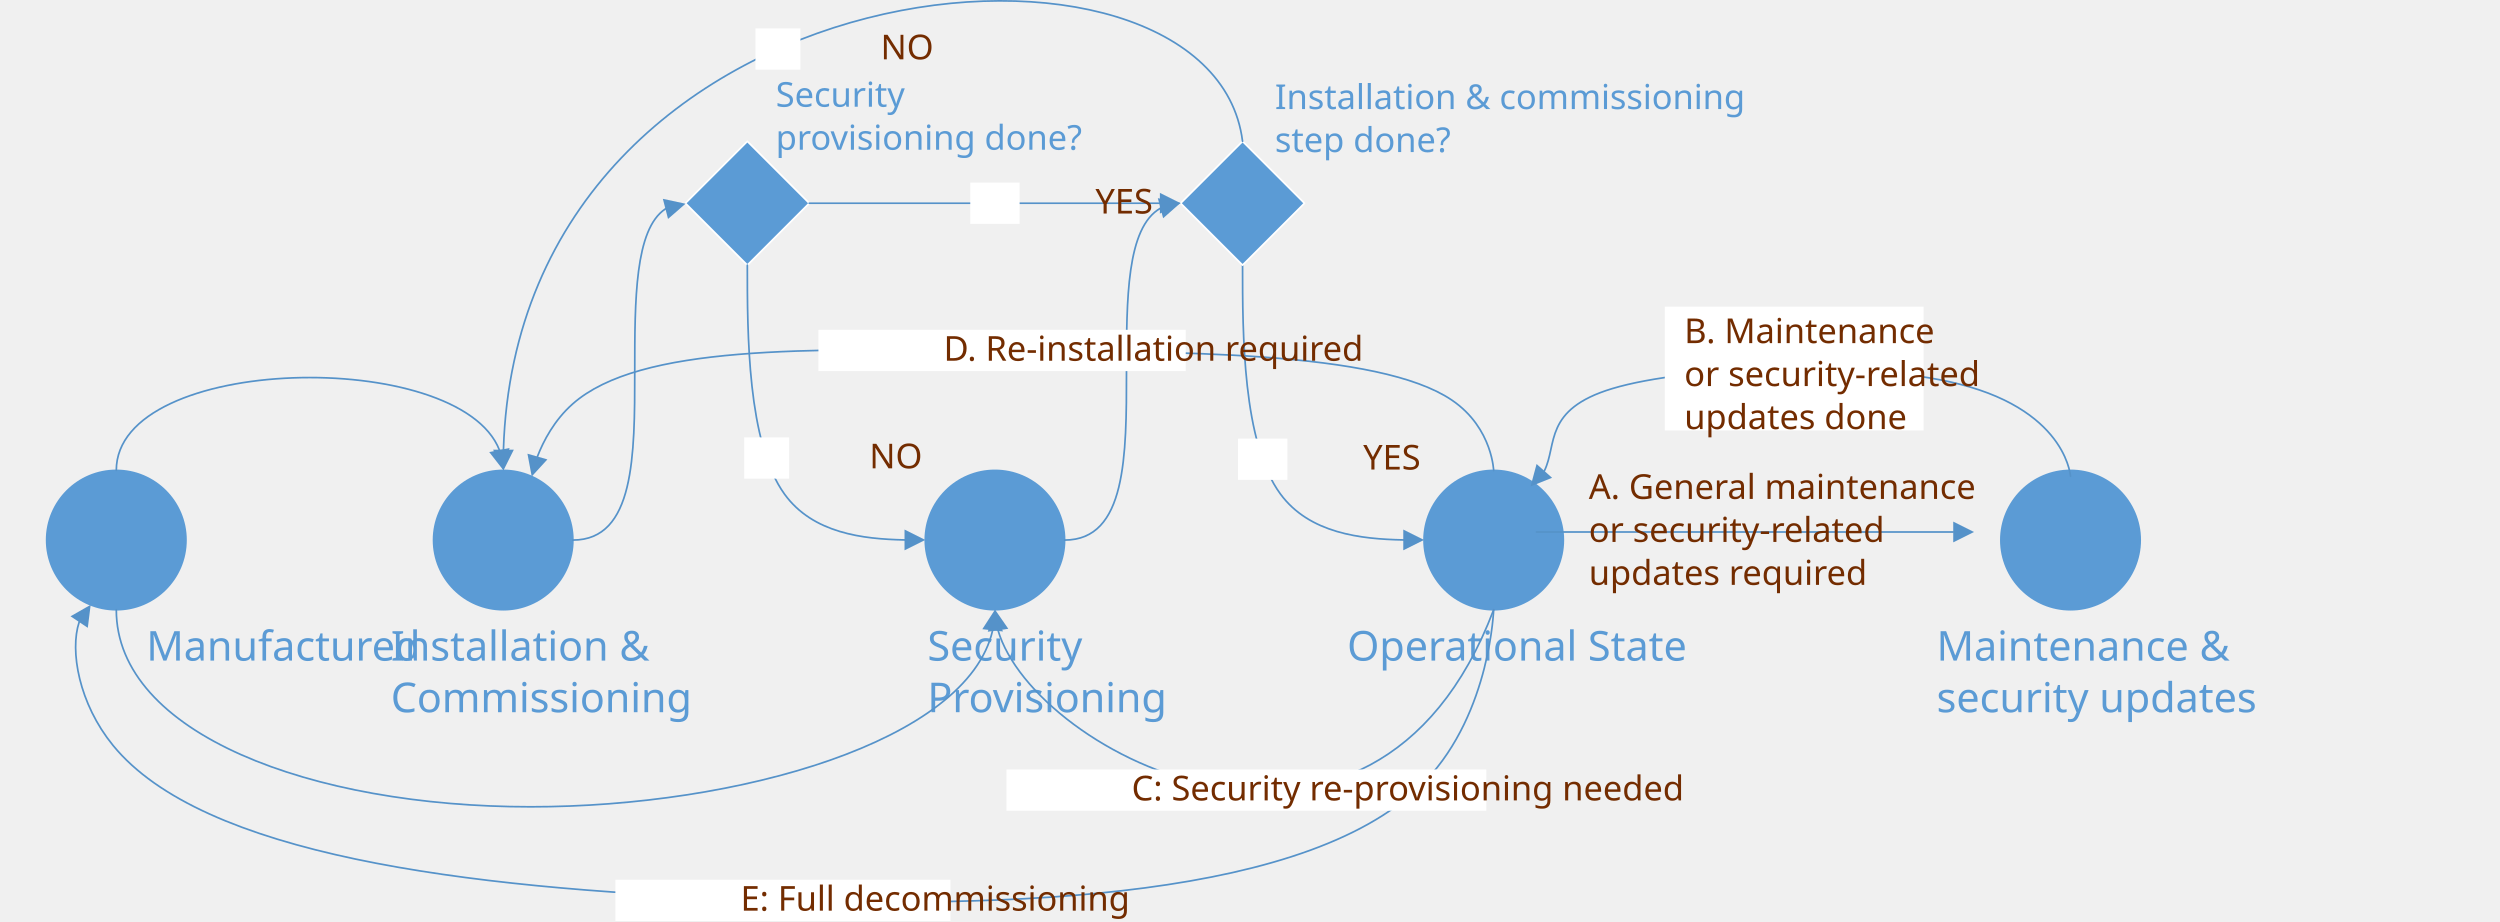
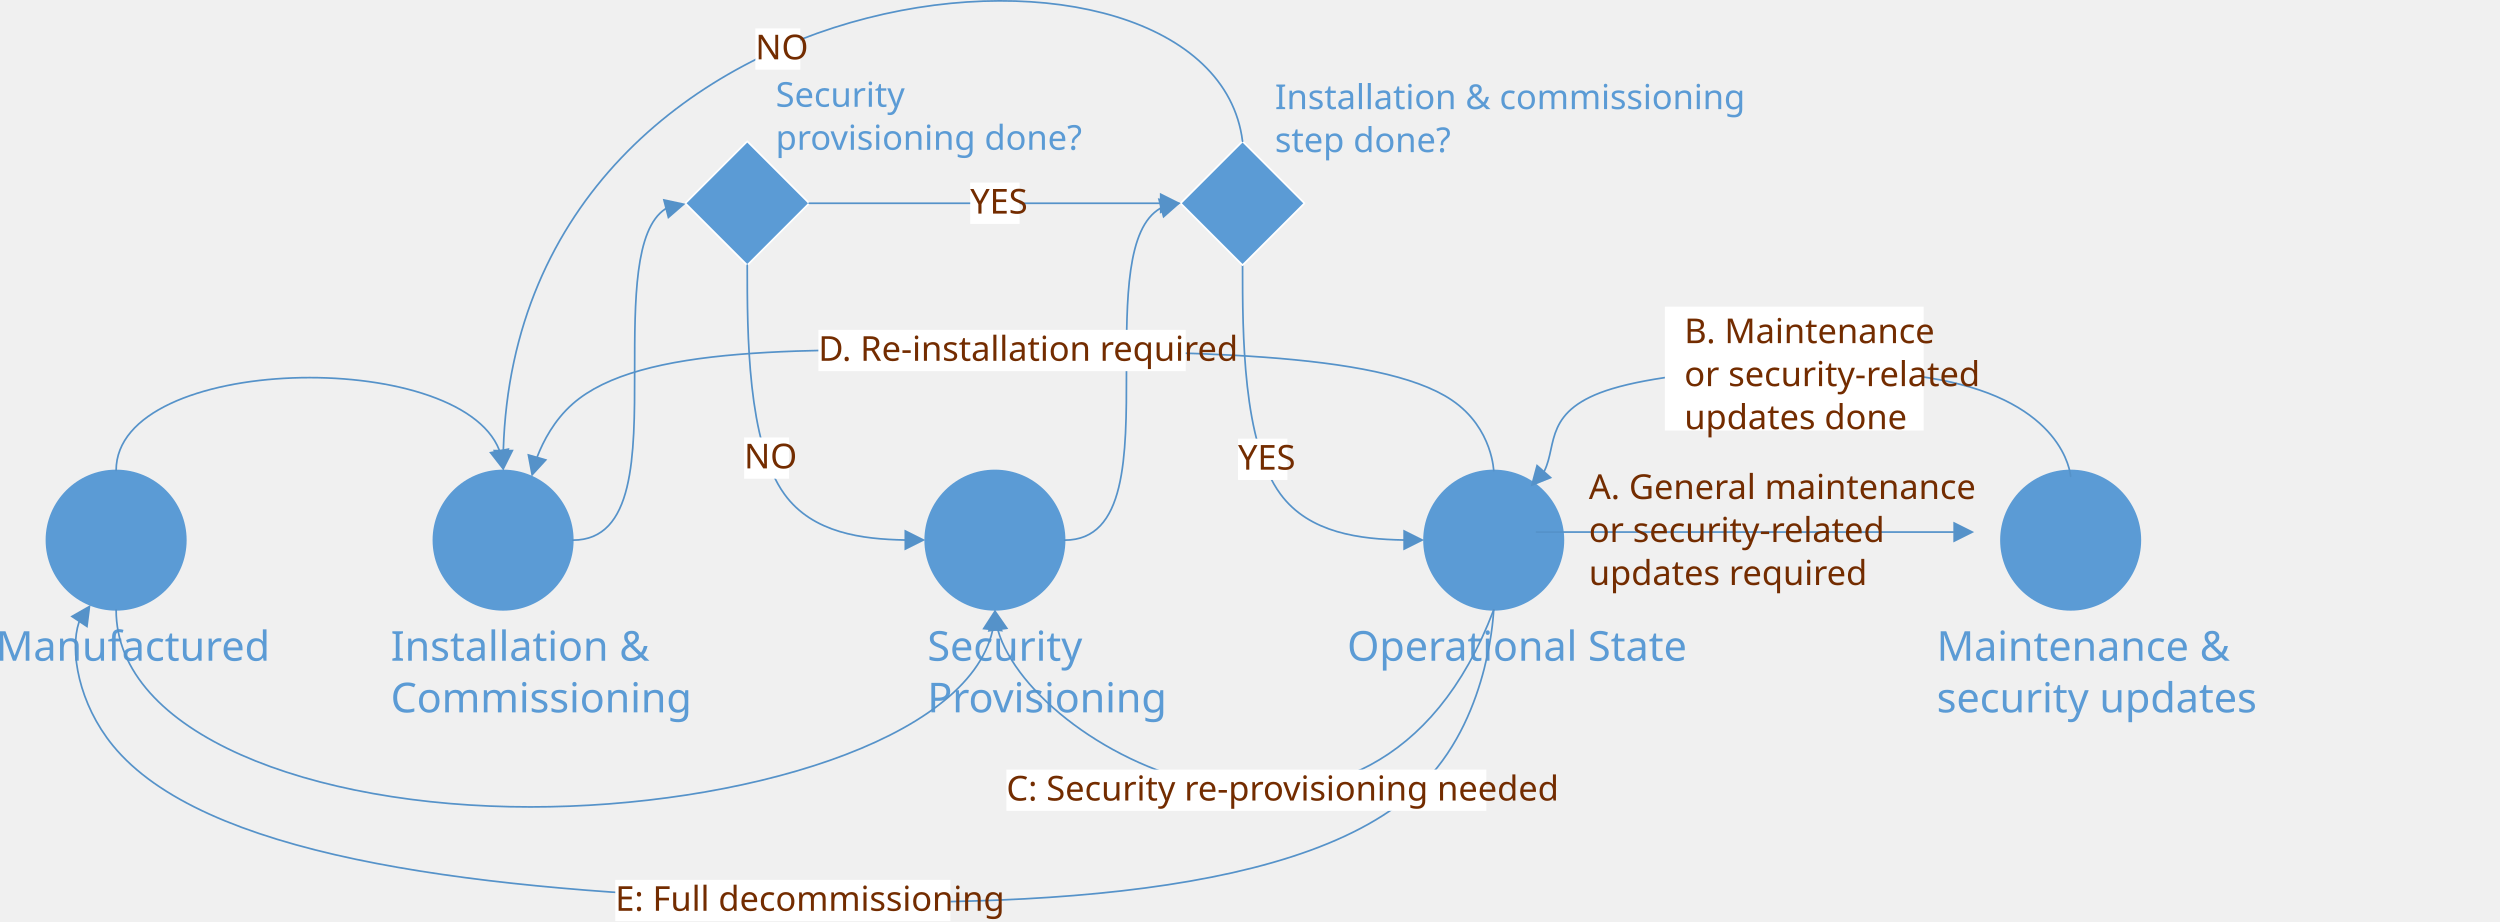
- <svg xmlns="http://www.w3.org/2000/svg" xmlns:ns1="http://schemas.microsoft.com/visio/2003/SVGExtensions/" xmlns:xlink="http://www.w3.org/1999/xlink" width="10.095in" height="3.719in" viewBox="0 0 726.819 267.801" xml:space="preserve" class="st12" id="svg2" version="1.1" style="font-size:12px;overflow:visible;color-interpolation-filters:sRGB;fill:none;fill-rule:evenodd;stroke-linecap:square;stroke-miterlimit:3">
-   <ns1:documentProperties ns1:langID="1033" ns1:viewMarkup="false">
-     <ns1:userDefs>
-       <ns1:ud ns1:nameU="msvNoAutoConnect" ns1:prompt="" ns1:val="VT0(0):26" />
-     </ns1:userDefs>
-   </ns1:documentProperties>
-   <style type="text/css" id="style4">
- 		.st1 {fill:#5b9bd5;stroke:#5b9bd5;stroke-linecap:round;stroke-linejoin:round;stroke-width:0.5}
- 		.st2 {fill:#5b9bd5;font-family:Calibri;font-size:1em}
- 		.st3 {font-size:1em}
- 		.st4 {marker-end:url(#mrkr4-24);stroke:#5592c9;stroke-linecap:round;stroke-linejoin:round;stroke-width:0.5}
- 		.st5 {fill:#5592c9;fill-opacity:1;stroke:#5592c9;stroke-opacity:1;stroke-width:0.166}
- 		.st6 {fill:#ffffff;stroke:none;stroke-linecap:butt;stroke-width:7.2}
- 		.st7 {fill:#732c00;font-family:Calibri;font-size:0.833em}
- 		.st8 {marker-end:url(#mrkr4-37);stroke:#5592c9;stroke-linecap:round;stroke-linejoin:round;stroke-width:0.5}
- 		.st9 {fill:#5b9bd5;stroke:#ffffff;stroke-linecap:round;stroke-linejoin:round;stroke-width:0.5}
- 		.st10 {fill:none;stroke:none;stroke-linecap:round;stroke-linejoin:round;stroke-width:0.5}
- 		.st11 {fill:#5b9bd5;font-family:Calibri;font-size:0.833em}
- 		.st12 {fill:none;fill-rule:evenodd;font-size:12px;overflow:visible;stroke-linecap:square;stroke-miterlimit:3}
- 	</style>
+ <svg xmlns="http://www.w3.org/2000/svg" xmlns:xlink="http://www.w3.org/1999/xlink" id="svg2" width="969.092" height="357.068" class="st12" version="1.1" viewBox="0 0 726.819 267.801" xml:space="preserve" style="font-size:12px;overflow:visible;color-interpolation-filters:sRGB;fill:none;fill-rule:evenodd;stroke-linecap:square;stroke-miterlimit:3">
+   <style id="style4" type="text/css">.st1,.st2{fill:#5b9bd5}.st1{stroke:#5b9bd5;stroke-linecap:round;stroke-linejoin:round;stroke-width:.5}.st2{font-family:Calibri;font-size:1em}.st4,.st5{stroke:#5592c9}.st4{marker-end:url(#mrkr4-24);stroke-linecap:round;stroke-linejoin:round;stroke-width:.5}.st5{fill:#5592c9;fill-opacity:1;stroke-opacity:1;stroke-width:.166}.st6{fill:#fff;stroke:none;stroke-linecap:butt;stroke-width:7.2}.st7{fill:#732c00;font-family:Calibri;font-size:.833em}.st10,.st8,.st9{stroke-linecap:round;stroke-linejoin:round;stroke-width:.5}.st8{marker-end:url(#mrkr4-37);stroke:#5592c9}.st9{fill:#5b9bd5;stroke:#fff}.st10{fill:none;stroke:none}.st11{fill:#5b9bd5;font-family:Calibri;font-size:.833em}.st12{fill:none;fill-rule:evenodd;font-size:12px;overflow:visible;stroke-linecap:square;stroke-miterlimit:3}</style>
  <defs id="Markers">
    <g id="lend4">
-       <path d="M 2,1 0,0 2,-1 v 2" style="stroke:none" id="path8" />
+       <path id="path8" d="M 2,1 0,0 2,-1 v 2" style="stroke:none" />
    </g>
-     <marker id="mrkr4-24" class="st5" ns1:arrowType="4" ns1:arrowSize="2" ns1:setback="11.36" refX="-11.36" orient="auto" markerUnits="strokeWidth" overflow="visible" style="overflow:visible;fill:#5592c9;fill-opacity:1;stroke:#5592c9;stroke-width:0.166;stroke-opacity:1">
-       <use xlink:href="#lend4" transform="scale(-6.04)" id="use11" x="0" y="0" width="100%" height="100%" />
+     <marker style="overflow:visible;fill:#5592c9;fill-opacity:1;stroke:#5592c9;stroke-width:.166;stroke-opacity:1" id="mrkr4-24" class="st5" markerUnits="strokeWidth" orient="auto" overflow="visible" refX="-11.36">
+       <use id="use11" width="100%" height="100%" x="0" y="0" transform="scale(-6.04)" xlink:href="#lend4" />
    </marker>
-     <marker id="mrkr4-37" class="st5" ns1:arrowType="4" ns1:arrowSize="2" ns1:setback="12.08" refX="-12.08" orient="auto" markerUnits="strokeWidth" overflow="visible" style="overflow:visible;fill:#5592c9;fill-opacity:1;stroke:#5592c9;stroke-width:0.166;stroke-opacity:1">
-       <use xlink:href="#lend4" transform="scale(-6.04)" id="use14" x="0" y="0" width="100%" height="100%" />
+     <marker style="overflow:visible;fill:#5592c9;fill-opacity:1;stroke:#5592c9;stroke-width:.166;stroke-opacity:1" id="mrkr4-37" class="st5" markerUnits="strokeWidth" orient="auto" overflow="visible" refX="-12.08">
+       <use id="use14" width="100%" height="100%" x="0" y="0" transform="scale(-6.04)" xlink:href="#lend4" />
    </marker>
  </defs>
-   <g transform="translate(13.51225,-205.6619)" ns1:groupContext="shape" ns1:mID="1" id="shape1-1">
-     <ns1:userDefs>
-       <ns1:ud ns1:val="VT0(15):26" ns1:prompt="" ns1:nameU="visVersion" />
-     </ns1:userDefs>
-     <ns1:textBlock ns1:margins="rect(4,4,4,4)" />
-     <ns1:textRect height="22.404" width="80.61" cy="394.151" cx="20.25" />
-     <circle style="fill:#5b9bd5;stroke:#5b9bd5;stroke-width:0.5;stroke-linecap:round;stroke-linejoin:round" r="20.25" id="ellipse25" class="st1" cy="362.699" cx="20.25" />
-     <text style="font-size:12px;line-height:0%;font-family:Calibri;fill:#5b9bd5" id="text27" ns1:langID="2057" class="st2" y="397.75" x="-14.69">
-       <ns1:paragraph ns1:horizAlign="1" />
-       <ns1:tabList />Manufactured</text>
+   <g id="shape1-1" transform="translate(13.51225,-205.6619)">
+     <circle id="ellipse25" cx="20.25" cy="362.699" r="20.25" class="st1" style="fill:#5b9bd5;stroke:#5b9bd5;stroke-width:.5;stroke-linecap:round;stroke-linejoin:round" />
+     <text id="text27" x="-14.69" y="397.75" class="st2" style="font-size:12px;line-height:0%;font-family:Calibri;fill:#5b9bd5">Manufactured</text>
  </g>
-   <g transform="translate(126.0126,-205.6619)" ns1:groupContext="shape" ns1:mID="2" id="shape2-4">
-     <ns1:userDefs>
-       <ns1:ud ns1:val="VT0(15):26" ns1:prompt="" ns1:nameU="visVersion" />
-     </ns1:userDefs>
-     <ns1:textBlock ns1:margins="rect(4,4,4,4)" />
-     <ns1:textRect height="36.804" width="84.85" cy="401.351" cx="20.25" />
-     <circle style="fill:#5b9bd5;stroke:#5b9bd5;stroke-width:0.5;stroke-linecap:round;stroke-linejoin:round" r="20.25" id="ellipse34" class="st1" cy="362.699" cx="20.25" />
-     <text style="font-style:normal;font-variant:normal;font-weight:normal;font-stretch:normal;font-size:12px;line-height:0%;font-family:Calibri;-inkscape-font-specification:'Calibri, Normal';text-align:start;writing-mode:lr-tb;text-anchor:start;fill:#5b9bd5" id="text36" ns1:langID="2057" class="st2" y="397.75" x="-12.43">
-       <ns1:paragraph ns1:horizAlign="1" />
-       <ns1:tabList />
-       <ns1:newlineChar />
-       <tspan id="tspan4548" x="-12.43" y="397.75" style="font-size:12px;line-height:1.25">Installation &amp;</tspan>
-       <tspan id="tspan4550" x="-12.43" y="412.75" style="font-size:12px;line-height:1.25">Commissioning</tspan>
+   <g id="shape2-4" transform="translate(126.0126,-205.6619)">
+     <circle id="ellipse34" cx="20.25" cy="362.699" r="20.25" class="st1" style="fill:#5b9bd5;stroke:#5b9bd5;stroke-width:.5;stroke-linecap:round;stroke-linejoin:round" />
+     <text id="text36" x="-12.43" y="397.75" class="st2" style="font-style:normal;font-variant:normal;font-weight:400;font-stretch:normal;font-size:12px;line-height:0%;font-family:Calibri;-inkscape-font-specification:'Calibri, Normal';text-align:start;writing-mode:lr-tb;text-anchor:start;fill:#5b9bd5">
+       <tspan style="font-size:12px;line-height:1.25" id="tspan4548" x="-12.43" y="397.75">Installation &amp;</tspan>
+       <tspan style="font-size:12px;line-height:1.25" id="tspan4550" x="-12.43" y="412.75">Commissioning</tspan>
    </text>
  </g>
-   <g transform="translate(268.9955,-205.6619)" ns1:groupContext="shape" ns1:mID="3" id="shape3-8">
-     <ns1:userDefs>
-       <ns1:ud ns1:val="VT0(15):26" ns1:prompt="" ns1:nameU="visVersion" />
-     </ns1:userDefs>
-     <ns1:textBlock ns1:margins="rect(4,4,4,4)" />
-     <ns1:textRect height="36.804" width="70.39" cy="401.351" cx="20.25" />
-     <circle style="fill:#5b9bd5;stroke:#5b9bd5;stroke-width:0.5;stroke-linecap:round;stroke-linejoin:round" r="20.25" id="ellipse45" class="st1" cy="362.699" cx="20.25" />
-     <text style="font-style:normal;font-variant:normal;font-weight:normal;font-stretch:normal;font-size:12px;line-height:0%;font-family:Calibri;-inkscape-font-specification:'Calibri, Normal';text-align:start;writing-mode:lr-tb;text-anchor:start;fill:#5b9bd5" id="text47" ns1:langID="2057" class="st2" y="397.75" x="0.62">
-       <ns1:paragraph ns1:horizAlign="1" />
-       <ns1:tabList />
-       <ns1:newlineChar />
-       <tspan id="tspan4544" x="0.62" y="397.75" style="font-size:12px;line-height:1.25">Security</tspan>
-       <tspan id="tspan4546" x="0.62" y="412.75" style="font-size:12px;line-height:1.25">Provisioning</tspan>
+   <g id="shape3-8" transform="translate(268.9955,-205.6619)">
+     <circle id="ellipse45" cx="20.25" cy="362.699" r="20.25" class="st1" style="fill:#5b9bd5;stroke:#5b9bd5;stroke-width:.5;stroke-linecap:round;stroke-linejoin:round" />
+     <text id="text47" x=".62" y="397.75" class="st2" style="font-style:normal;font-variant:normal;font-weight:400;font-stretch:normal;font-size:12px;line-height:0%;font-family:Calibri;-inkscape-font-specification:'Calibri, Normal';text-align:start;writing-mode:lr-tb;text-anchor:start;fill:#5b9bd5">
+       <tspan style="font-size:12px;line-height:1.25" id="tspan4544" x=".62" y="397.75">Security</tspan>
+       <tspan style="font-size:12px;line-height:1.25" id="tspan4546" x=".62" y="412.75">Provisioning</tspan>
    </text>
  </g>
-   <g transform="translate(581.7455,-205.6619)" ns1:groupContext="shape" ns1:mID="6" id="shape6-12">
-     <ns1:userDefs>
-       <ns1:ud ns1:val="VT0(15):26" ns1:prompt="" ns1:nameU="visVersion" />
-     </ns1:userDefs>
-     <ns1:textBlock ns1:margins="rect(4,4,4,4)" />
-     <ns1:textRect height="36.804" width="91.21" cy="401.351" cx="20.25" />
-     <circle style="fill:#5b9bd5;stroke:#5b9bd5;stroke-width:0.5;stroke-linecap:round;stroke-linejoin:round" r="20.25" id="ellipse56" class="st1" cy="362.699" cx="20.25" />
-     <text style="font-style:normal;font-variant:normal;font-weight:normal;font-stretch:normal;font-size:12px;line-height:0%;font-family:Calibri;-inkscape-font-specification:'Calibri, Normal';text-align:start;writing-mode:lr-tb;text-anchor:start;fill:#5b9bd5" id="text58" ns1:langID="2057" class="st2" y="397.75" x="-18.69">
-       <ns1:paragraph ns1:horizAlign="1" />
-       <ns1:tabList />
-       <ns1:newlineChar />
-       <tspan id="tspan4586" x="-18.69" y="397.75" style="font-size:12px;line-height:1.25">Maintenance &amp;</tspan>
-       <tspan id="tspan4588" x="-18.69" y="412.75" style="font-size:12px;line-height:1.25">security updates</tspan>
+   <g id="shape6-12" transform="translate(581.7455,-205.6619)">
+     <circle id="ellipse56" cx="20.25" cy="362.699" r="20.25" class="st1" style="fill:#5b9bd5;stroke:#5b9bd5;stroke-width:.5;stroke-linecap:round;stroke-linejoin:round" />
+     <text id="text58" x="-18.69" y="397.75" class="st2" style="font-style:normal;font-variant:normal;font-weight:400;font-stretch:normal;font-size:12px;line-height:0%;font-family:Calibri;-inkscape-font-specification:'Calibri, Normal';text-align:start;writing-mode:lr-tb;text-anchor:start;fill:#5b9bd5">
+       <tspan style="font-size:12px;line-height:1.25" id="tspan4586" x="-18.69" y="397.75">Maintenance &amp;</tspan>
+       <tspan style="font-size:12px;line-height:1.25" id="tspan4588" x="-18.69" y="412.75">security updates</tspan>
    </text>
  </g>
-   <g transform="translate(414.0125,-205.6619)" ns1:groupContext="shape" ns1:mID="8" id="shape8-16">
-     <ns1:userDefs>
-       <ns1:ud ns1:val="VT0(15):26" ns1:prompt="" ns1:nameU="visVersion" />
-     </ns1:userDefs>
-     <ns1:textBlock ns1:margins="rect(4,4,4,4)" />
-     <ns1:textRect height="22.404" width="95.95" cy="394.151" cx="20.25" />
-     <circle style="fill:#5b9bd5;stroke:#5b9bd5;stroke-width:0.5;stroke-linecap:round;stroke-linejoin:round" r="20.25" id="ellipse67" class="st1" cy="362.699" cx="20.25" />
-     <text style="font-style:normal;font-variant:normal;font-weight:normal;font-stretch:normal;font-size:12px;line-height:0%;font-family:Calibri;-inkscape-font-specification:'Calibri, Normal';text-align:start;writing-mode:lr-tb;text-anchor:start;fill:#5b9bd5" id="text69" ns1:langID="2057" class="st2" y="397.75" x="-22.36">
-       <ns1:paragraph ns1:horizAlign="1" />
-       <ns1:tabList />
-       <tspan id="tspan4552" x="-22.36" y="397.75" style="font-size:12px;line-height:1.25">Operational State</tspan>
+   <g id="shape8-16" transform="translate(414.0125,-205.6619)">
+     <circle id="ellipse67" cx="20.25" cy="362.699" r="20.25" class="st1" style="fill:#5b9bd5;stroke:#5b9bd5;stroke-width:.5;stroke-linecap:round;stroke-linejoin:round" />
+     <text id="text69" x="-22.36" y="397.75" class="st2" style="font-style:normal;font-variant:normal;font-weight:400;font-stretch:normal;font-size:12px;line-height:0%;font-family:Calibri;-inkscape-font-specification:'Calibri, Normal';text-align:start;writing-mode:lr-tb;text-anchor:start;fill:#5b9bd5">
+       <tspan style="font-size:12px;line-height:1.25" id="tspan4552" x="-22.36" y="397.75">Operational State</tspan>
    </text>
  </g>
-   <g transform="translate(33.76225,-237.1619)" ns1:layerMember="0" ns1:groupContext="shape" ns1:mID="10" id="shape10-19">
-     <path style="stroke:#5592c9;stroke-width:0.5;stroke-linecap:round;stroke-linejoin:round;marker-end:url(#mrkr4-24)" id="path74" class="st4" d="m 0,373.95 c 0,-33.9 99.75,-35.88 111.39,-5.94 l 0.07,0.35" />
+   <g id="shape10-19" transform="translate(33.76225,-237.1619)">
+     <path id="path74" d="m 0,373.95 c 0,-33.9 99.75,-35.88 111.39,-5.94 l 0.07,0.35" class="st4" style="stroke:#5592c9;stroke-width:.5;stroke-linecap:round;stroke-linejoin:round;marker-end:url(#mrkr4-24)" />
  </g>
-   <g transform="translate(361.2455,-305.8539)" ns1:layerMember="0" ns1:groupContext="shape" ns1:mID="13" id="shape13-25">
-     <ns1:textBlock ns1:margins="rect(4,4,4,4)" />
-     <ns1:textRect height="20.004" width="50" cy="439.393" cx="5.859" />
-     <path style="stroke:#5592c9;stroke-width:0.5;stroke-linecap:round;stroke-linejoin:round;marker-end:url(#mrkr4-24)" id="path81" class="st4" d="m 0,382.95 c 0,19.98 0,51.62 11.02,66.56 8.43,11.44 23.32,13.1 35.71,13.34 h 0.36" />
-     <rect style="fill:#ffffff;stroke:none;stroke-width:7.2;stroke-linecap:butt" id="rect83" class="st6" height="12" width="14.351" y="433.393" x="-1.316" ns1:rectContext="textBkgnd" />
-     <text style="font-size:10px;line-height:0%;font-family:Calibri;fill:#732c00" id="text85" ns1:langID="2057" class="st7" y="442.39" x="-1.32">
-       <ns1:paragraph ns1:horizAlign="1" />
-       <ns1:tabList />YES</text>
+   <g id="shape13-25" transform="translate(361.2455,-305.8539)">
+     <path id="path81" d="m 0,382.95 c 0,19.98 0,51.62 11.02,66.56 8.43,11.44 23.32,13.1 35.71,13.34 h 0.36" class="st4" style="stroke:#5592c9;stroke-width:.5;stroke-linecap:round;stroke-linejoin:round;marker-end:url(#mrkr4-24)" />
+     <rect id="rect83" width="14.351" height="12" x="-1.316" y="433.393" class="st6" style="fill:#fff;stroke:none;stroke-width:7.2;stroke-linecap:butt" />
+     <text id="text85" x="-1.32" y="442.39" class="st7" style="font-size:10px;line-height:0%;font-family:Calibri;fill:#732c00">YES</text>
  </g>
-   <g transform="translate(446.6998,-219.2637)" ns1:layerMember="0" ns1:groupContext="shape" ns1:mID="14" id="shape14-32">
-     <ns1:textBlock ns1:margins="rect(4,4,4,4)" />
-     <ns1:textRect height="44.004" width="108.34" cy="373.949" cx="63.617" />
-     <path style="stroke:#5592c9;stroke-width:0.5;stroke-linecap:round;stroke-linejoin:round;marker-end:url(#mrkr4-37)" id="path92" class="st8" d="m 0,373.95 c 29.9,0 87.92,0 121.19,0" />
-     <text style="font-style:normal;font-variant:normal;font-weight:normal;font-stretch:normal;font-size:10px;line-height:0%;font-family:Calibri;-inkscape-font-specification:'Calibri, Normal';text-align:start;writing-mode:lr-tb;text-anchor:start;fill:#732c00" ns1:langID="2057" class="st7" y="364.334" x="15.218" id="text4504">
-       <tspan id="tspan4572" x="15.218" y="364.334" style="font-size:10px;line-height:1.25">A. General maintenance</tspan>
-       <tspan id="tspan4574" x="15.218" y="376.834" style="font-size:10px;line-height:1.25">or security-related</tspan>
-       <tspan id="tspan4576" x="15.218" y="389.335" style="font-size:10px;line-height:1.25">updates required</tspan>
+   <g id="shape14-32" transform="translate(446.6998,-219.2637)">
+     <path id="path92" d="m 0,373.95 c 29.9,0 87.92,0 121.19,0" class="st8" style="stroke:#5592c9;stroke-width:.5;stroke-linecap:round;stroke-linejoin:round;marker-end:url(#mrkr4-37)" />
+     <text id="text4504" x="15.218" y="364.334" class="st7" style="font-style:normal;font-variant:normal;font-weight:400;font-stretch:normal;font-size:10px;line-height:0%;font-family:Calibri;-inkscape-font-specification:'Calibri, Normal';text-align:start;writing-mode:lr-tb;text-anchor:start;fill:#732c00">
+       <tspan style="font-size:10px;line-height:1.25" id="tspan4572" x="15.218" y="364.334">A. General maintenance</tspan>
+       <tspan style="font-size:10px;line-height:1.25" id="tspan4574" x="15.218" y="376.834">or security-related</tspan>
+       <tspan style="font-size:10px;line-height:1.25" id="tspan4576" x="15.218" y="389.335">updates required</tspan>
    </text>
  </g>
-   <g transform="translate(601.9955,-252.0049)" ns1:layerMember="0" ns1:groupContext="shape" ns1:mID="15" id="shape15-42">
-     <ns1:textBlock ns1:margins="rect(4,4,4,4)" />
-     <ns1:textRect height="44.004" width="87.77" cy="359.169" cx="-80.346" />
-     <path style="stroke:#5592c9;stroke-width:0.5;stroke-linecap:round;stroke-linejoin:round;marker-end:url(#mrkr4-24)" id="path107" class="st4" d="m 0,390.39 c 0,1.56 0.04,-18.47 -32.2,-26.67 -27.65,-7.04 -79.03,-5.38 -101.09,1.29 -20.03,6.06 -15.9,16.25 -19.71,23.92 l -0.24,0.27" />
-     <rect style="fill:#ffffff;stroke:none;stroke-width:7.2;stroke-linecap:butt" id="rect109" class="st6" height="36" width="75.235" y="341.169" x="-117.964" ns1:rectContext="textBkgnd" />
-     <text style="font-style:normal;font-variant:normal;font-weight:normal;font-stretch:normal;font-size:10px;line-height:0%;font-family:Calibri;-inkscape-font-specification:'Calibri, Normal';text-align:start;writing-mode:lr-tb;text-anchor:start;fill:#732c00" id="text111" ns1:langID="2057" class="st7" y="351.77" x="-112.32">
-       <ns1:paragraph ns1:horizAlign="1" />
-       <ns1:tabList />
-       <ns1:newlineChar />
-       <ns1:newlineChar />
-       <tspan id="tspan4566" x="-112.32" y="351.77" style="font-size:10px;line-height:1.25">B. Maintenance</tspan>
-       <tspan id="tspan4568" x="-112.32" y="364.27" style="font-size:10px;line-height:1.25">or security-related</tspan>
-       <tspan id="tspan4570" x="-112.32" y="376.77" style="font-size:10px;line-height:1.25">updates done</tspan>
+   <g id="shape15-42" transform="translate(601.9955,-252.0049)">
+     <path id="path107" d="m 0,390.39 c 0,1.56 0.04,-18.47 -32.2,-26.67 -27.65,-7.04 -79.03,-5.38 -101.09,1.29 -20.03,6.06 -15.9,16.25 -19.71,23.92 l -0.24,0.27" class="st4" style="stroke:#5592c9;stroke-width:.5;stroke-linecap:round;stroke-linejoin:round;marker-end:url(#mrkr4-24)" />
+     <rect id="rect109" width="75.235" height="36" x="-117.964" y="341.169" class="st6" style="fill:#fff;stroke:none;stroke-width:7.2;stroke-linecap:butt" />
+     <text id="text111" x="-112.32" y="351.77" class="st7" style="font-style:normal;font-variant:normal;font-weight:400;font-stretch:normal;font-size:10px;line-height:0%;font-family:Calibri;-inkscape-font-specification:'Calibri, Normal';text-align:start;writing-mode:lr-tb;text-anchor:start;fill:#732c00">
+       <tspan style="font-size:10px;line-height:1.25" id="tspan4566" x="-112.32" y="351.77">B. Maintenance</tspan>
+       <tspan style="font-size:10px;line-height:1.25" id="tspan4568" x="-112.32" y="364.27">or security-related</tspan>
+       <tspan style="font-size:10px;line-height:1.25" id="tspan4570" x="-112.32" y="376.77">updates done</tspan>
    </text>
  </g>
-   <g transform="translate(434.2625,-197.3609)" ns1:layerMember="0" ns1:groupContext="shape" ns1:mID="16" id="shape16-51">
-     <ns1:textBlock ns1:margins="rect(4,4,4,4)" />
-     <ns1:textRect height="20.004" width="109.95" cy="459.162" cx="-206.669" />
-     <path style="stroke:#5592c9;stroke-width:0.5;stroke-linecap:round;stroke-linejoin:round;marker-end:url(#mrkr4-24)" id="path122" class="st4" d="m 0,374.65 c 0,-0.7 -0.77,29.71 -19.72,49.65 -32.57,34.26 -118.85,37.57 -199.4,34.43 -81.09,-3.15 -156.37,-12.85 -182.32,-44.61 -9.94,-12.16 -12.64,-27.56 -9.86,-35.88 l 0.2,-0.3" />
-     <rect style="fill:#ffffff;stroke:none;stroke-width:7.2;stroke-linecap:butt" id="rect124" class="st6" height="12" width="97.423" y="453.162" x="-255.381" ns1:rectContext="textBkgnd" />
-     <text style="font-size:10px;line-height:0%;font-family:Calibri;fill:#732c00" id="text126" ns1:langID="2057" class="st7" y="462.16" x="-255.38">
-       <ns1:paragraph ns1:horizAlign="1" />
-       <ns1:tabList />E: Full decommissioning  </text>
+   <g id="shape16-51" transform="translate(434.2625,-197.3609)">
+     <path id="path122" d="m 0,374.65 c 0,-0.7 -0.77,29.71 -19.72,49.65 -32.57,34.26 -118.85,37.57 -199.4,34.43 -81.09,-3.15 -156.37,-12.85 -182.32,-44.61 -9.94,-12.16 -12.64,-27.56 -9.86,-35.88 l 0.2,-0.3" class="st4" style="stroke:#5592c9;stroke-width:.5;stroke-linecap:round;stroke-linejoin:round;marker-end:url(#mrkr4-24)" />
+     <rect id="rect124" width="97.423" height="12" x="-255.381" y="453.162" class="st6" style="fill:#fff;stroke:none;stroke-width:7.2;stroke-linecap:butt" />
+     <text id="text126" x="-255.38" y="462.16" class="st7" style="font-size:10px;line-height:0%;font-family:Calibri;fill:#732c00">E: Full decommissioning</text>
  </g>
-   <g transform="translate(343.2455,-305.8539)" ns1:groupContext="shape" ns1:mID="19" id="shape19-58">
-     <ns1:userDefs>
-       <ns1:ud ns1:val="VT0(15):26" ns1:prompt="" ns1:nameU="visVersion" />
-     </ns1:userDefs>
-     <path style="fill:#5b9bd5;stroke:#ffffff;stroke-width:0.5;stroke-linecap:round;stroke-linejoin:round" id="path131" class="st9" d="m 18,382.95 18,-18 -18,-18 -18,18 z" />
+   <g id="shape19-58" transform="translate(343.2455,-305.8539)">
+     <path id="path131" d="m 18,382.95 18,-18 -18,-18 -18,18 z" class="st9" style="fill:#5b9bd5;stroke:#fff;stroke-width:.5;stroke-linecap:round;stroke-linejoin:round" />
  </g>
-   <g transform="translate(309.4955,-225.9119)" ns1:layerMember="0" ns1:groupContext="shape" ns1:mID="20" id="shape20-60">
-     <path style="stroke:#5592c9;stroke-width:0.5;stroke-linecap:round;stroke-linejoin:round;marker-end:url(#mrkr4-24)" id="path136" class="st4" d="m 0,382.95 c 18,0 18,-24.53 18,-49.07 0,-20.92 0,-41.84 9.89,-47.43 l 0.34,-0.09" />
+   <g id="shape20-60" transform="translate(309.4955,-225.9119)">
+     <path id="path136" d="m 0,382.95 c 18,0 18,-24.53 18,-49.07 0,-20.92 0,-41.84 9.89,-47.43 l 0.34,-0.09" class="st4" style="stroke:#5592c9;stroke-width:.5;stroke-linecap:round;stroke-linejoin:round;marker-end:url(#mrkr4-24)" />
  </g>
-   <g transform="translate(361.2455,-341.8539)" ns1:layerMember="0" ns1:groupContext="shape" ns1:mID="21" id="shape21-65">
-     <ns1:textBlock ns1:margins="rect(4,4,4,4)" />
-     <ns1:textRect height="20.004" width="50" cy="356.109" cx="-135.101" />
-     <path style="stroke:#5592c9;stroke-width:0.5;stroke-linecap:round;stroke-linejoin:round;marker-end:url(#mrkr4-24)" id="path143" class="st4" d="m 0,382.95 c -8.88,-71.02 -210.4,-54.47 -214.91,89.65 v 0.36" />
-     <rect style="fill:#ffffff;stroke:none;stroke-width:7.2;stroke-linecap:butt" id="rect145" class="st6" height="12" width="13.076" y="350.109" x="-141.639" ns1:rectContext="textBkgnd" />
-     <text style="font-size:10px;line-height:0%;font-family:Calibri;fill:#732c00" id="text147" ns1:langID="2057" class="st7" y="359.11" x="-141.64">
-       <ns1:paragraph ns1:horizAlign="1" />
-       <ns1:tabList />NO</text>
+   <g id="shape21-65" transform="translate(361.2455,-341.8539)">
+     <path id="path143" d="m 0,382.95 c -8.88,-71.02 -210.4,-54.47 -214.91,89.65 v 0.36" class="st4" style="stroke:#5592c9;stroke-width:.5;stroke-linecap:round;stroke-linejoin:round;marker-end:url(#mrkr4-24)" />
+     <rect id="rect145" width="13.076" height="12" x="-141.639" y="350.109" class="st6" style="fill:#fff;stroke:none;stroke-width:7.2;stroke-linecap:butt" />
+     <text id="text147" x="-141.64" y="359.11" class="st7" style="font-size:10px;line-height:0%;font-family:Calibri;fill:#732c00">NO</text>
  </g>
-   <g transform="translate(199.2456,-305.8539)" ns1:groupContext="shape" ns1:mID="22" id="shape22-72">
-     <ns1:userDefs>
-       <ns1:ud ns1:val="VT0(15):26" ns1:prompt="" ns1:nameU="visVersion" />
-     </ns1:userDefs>
-     <path style="fill:#5b9bd5;stroke:#ffffff;stroke-width:0.5;stroke-linecap:round;stroke-linejoin:round" id="path152" class="st9" d="m 18,382.95 18,-18 -18,-18 -18,18 z" />
+   <g id="shape22-72" transform="translate(199.2456,-305.8539)">
+     <path id="path152" d="m 18,382.95 18,-18 -18,-18 -18,18 z" class="st9" style="fill:#5b9bd5;stroke:#fff;stroke-width:.5;stroke-linecap:round;stroke-linejoin:round" />
  </g>
-   <g transform="translate(235.2456,-314.8539)" ns1:layerMember="0" ns1:groupContext="shape" ns1:mID="25" id="shape25-74">
-     <ns1:textBlock ns1:margins="rect(4,4,4,4)" />
-     <ns1:textRect height="20.004" width="50" cy="373.949" cx="54" />
-     <path style="stroke:#5592c9;stroke-width:0.5;stroke-linecap:round;stroke-linejoin:round;marker-end:url(#mrkr4-37)" id="path159" class="st8" d="m 0,373.95 c 25.11,0 73.58,0 101.96,0" />
-     <rect style="fill:#ffffff;stroke:none;stroke-width:7.2;stroke-linecap:butt" id="rect161" class="st6" height="12" width="14.351" y="367.949" x="46.825" ns1:rectContext="textBkgnd" />
-     <text style="font-size:10px;line-height:0%;font-family:Calibri;fill:#732c00" id="text163" ns1:langID="2057" class="st7" y="376.95" x="46.82">
-       <ns1:paragraph ns1:horizAlign="1" />
-       <ns1:tabList />YES</text>
+   <g id="shape25-74" transform="translate(235.2456,-314.8539)">
+     <path id="path159" d="m 0,373.95 c 25.11,0 73.58,0 101.96,0" class="st8" style="stroke:#5592c9;stroke-width:.5;stroke-linecap:round;stroke-linejoin:round;marker-end:url(#mrkr4-37)" />
+     <rect id="rect161" width="14.351" height="12" x="46.825" y="367.949" class="st6" style="fill:#fff;stroke:none;stroke-width:7.2;stroke-linecap:butt" />
+     <text id="text163" x="46.82" y="376.95" class="st7" style="font-size:10px;line-height:0%;font-family:Calibri;fill:#732c00">YES</text>
  </g>
-   <g transform="translate(217.2456,-305.8539)" ns1:layerMember="0" ns1:groupContext="shape" ns1:mID="27" id="shape27-81">
-     <ns1:textBlock ns1:margins="rect(4,4,4,4)" />
-     <ns1:textRect height="20.004" width="50" cy="439.029" cx="5.624" />
-     <path style="stroke:#5592c9;stroke-width:0.5;stroke-linecap:round;stroke-linejoin:round;marker-end:url(#mrkr4-24)" id="path170" class="st4" d="m 0,382.95 c 0,19.98 0,51.69 10.85,66.63 8.24,11.34 22.75,13.02 34.86,13.27 h 0.36" />
-     <rect style="fill:#ffffff;stroke:none;stroke-width:7.2;stroke-linecap:butt" id="rect172" class="st6" height="12" width="13.076" y="433.029" x="-0.914" ns1:rectContext="textBkgnd" />
-     <text style="font-size:10px;line-height:0%;font-family:Calibri;fill:#732c00" id="text174" ns1:langID="2057" class="st7" y="442.03" x="-0.91">
-       <ns1:paragraph ns1:horizAlign="1" />
-       <ns1:tabList />NO</text>
+   <g id="shape27-81" transform="translate(217.2456,-305.8539)">
+     <path id="path170" d="m 0,382.95 c 0,19.98 0,51.69 10.85,66.63 8.24,11.34 22.75,13.02 34.86,13.27 h 0.36" class="st4" style="stroke:#5592c9;stroke-width:.5;stroke-linecap:round;stroke-linejoin:round;marker-end:url(#mrkr4-24)" />
+     <rect id="rect172" width="13.076" height="12" x="-.914" y="433.029" class="st6" style="fill:#fff;stroke:none;stroke-width:7.2;stroke-linecap:butt" />
+     <text id="text174" x="-.91" y="442.03" class="st7" style="font-size:10px;line-height:0%;font-family:Calibri;fill:#732c00">NO</text>
  </g>
-   <g transform="translate(434.2625,-196.6619)" ns1:layerMember="0" ns1:groupContext="shape" ns1:mID="28" id="shape28-88">
-     <ns1:textBlock ns1:margins="rect(4,4,4,4)" />
-     <ns1:textRect height="20.004" width="149.8" cy="426.397" cx="-71.906" />
-     <path style="stroke:#5592c9;stroke-width:0.5;stroke-linecap:round;stroke-linejoin:round;marker-end:url(#mrkr4-24)" id="path181" class="st4" d="m 0,373.95 c -35.04,92.57 -133.66,42.16 -144.12,5.97 l -0.05,-0.35" />
-     <rect style="fill:#ffffff;stroke:none;stroke-width:7.2;stroke-linecap:butt" id="rect183" class="st6" height="12" width="139.527" y="420.398" x="-141.67" ns1:rectContext="textBkgnd" />
-     <text style="font-size:10px;line-height:0%;font-family:Calibri;fill:#732c00" id="text185" ns1:langID="2057" class="st7" y="429.4" x="-141.67">
-       <ns1:paragraph ns1:horizAlign="1" />
-       <ns1:tabList />C: Security re-provisioning needed</text>
+   <g id="shape28-88" transform="translate(434.2625,-196.6619)">
+     <path id="path181" d="m 0,373.95 c -35.04,92.57 -133.66,42.16 -144.12,5.97 l -0.05,-0.35" class="st4" style="stroke:#5592c9;stroke-width:.5;stroke-linecap:round;stroke-linejoin:round;marker-end:url(#mrkr4-24)" />
+     <rect id="rect183" width="139.527" height="12" x="-141.67" y="420.398" class="st6" style="fill:#fff;stroke:none;stroke-width:7.2;stroke-linecap:butt" />
+     <text id="text185" x="-141.67" y="429.4" class="st7" style="font-size:10px;line-height:0%;font-family:Calibri;fill:#732c00">C: Security re-provisioning needed</text>
  </g>
-   <g transform="translate(434.2625,-254.2799)" ns1:layerMember="0" ns1:groupContext="shape" ns1:mID="30" id="shape30-95">
-     <ns1:textBlock ns1:margins="rect(4,4,4,4)" />
-     <ns1:textRect height="20.004" width="117.07" cy="356.184" cx="-142.941" />
-     <path style="stroke:#5592c9;stroke-width:0.5;stroke-linecap:round;stroke-linejoin:round;marker-end:url(#mrkr4-24)" id="path192" class="st4" d="m 0,391.07 c 0,0.88 0,-12.2 -12.16,-20.45 -21.31,-14.44 -79.92,-14.04 -132.89,-14.45 -54.6,-0.42 -103.19,-1.7 -122.74,15.55 -5.37,4.73 -8.55,10.87 -10.26,15.31 l -0.1,0.35" />
-     <rect style="fill:#ffffff;stroke:none;stroke-width:7.2;stroke-linecap:butt" id="rect194" class="st6" height="12" width="106.798" y="350.184" x="-196.34" ns1:rectContext="textBkgnd" />
-     <text style="font-size:10px;line-height:0%;font-family:Calibri;fill:#732c00" id="text196" ns1:langID="2057" class="st7" y="359.18" x="-196.34">
-       <ns1:paragraph ns1:horizAlign="1" />
-       <ns1:tabList />D. Re-installation required</text>
+   <g id="shape30-95" transform="translate(434.2625,-254.2799)">
+     <path id="path192" d="m 0,391.07 c 0,0.88 0,-12.2 -12.16,-20.45 -21.31,-14.44 -79.92,-14.04 -132.89,-14.45 -54.6,-0.42 -103.19,-1.7 -122.74,15.55 -5.37,4.73 -8.55,10.87 -10.26,15.31 l -0.1,0.35" class="st4" style="stroke:#5592c9;stroke-width:.5;stroke-linecap:round;stroke-linejoin:round;marker-end:url(#mrkr4-24)" />
+     <rect id="rect194" width="106.798" height="12" x="-196.34" y="350.184" class="st6" style="fill:#fff;stroke:none;stroke-width:7.2;stroke-linecap:butt" />
+     <text id="text196" x="-196.34" y="359.18" class="st7" style="font-size:10px;line-height:0%;font-family:Calibri;fill:#732c00">D. Re-installation required</text>
  </g>
-   <g transform="translate(166.5126,-225.9119)" ns1:layerMember="0" ns1:groupContext="shape" ns1:mID="32" id="shape32-102">
-     <path style="stroke:#5592c9;stroke-width:0.5;stroke-linecap:round;stroke-linejoin:round;marker-end:url(#mrkr4-24)" id="path201" class="st4" d="m 0,382.95 c 18,0 18,-24.55 18,-49.1 0,-20.66 0,-41.32 8.92,-47.2 l 0.35,-0.09" />
+   <g id="shape32-102" transform="translate(166.5126,-225.9119)">
+     <path id="path201" d="m 0,382.95 c 18,0 18,-24.55 18,-49.1 0,-20.66 0,-41.32 8.92,-47.2 l 0.35,-0.09" class="st4" style="stroke:#5592c9;stroke-width:.5;stroke-linecap:round;stroke-linejoin:round;marker-end:url(#mrkr4-24)" />
  </g>
-   <g transform="translate(33.76225,-196.6619)" ns1:layerMember="0" ns1:groupContext="shape" ns1:mID="33" id="shape33-107">
-     <path style="stroke:#5592c9;stroke-width:0.5;stroke-linecap:round;stroke-linejoin:round;marker-end:url(#mrkr4-24)" id="path206" class="st4" d="m 0,373.95 c 0,36 56.61,57.31 120.48,57.31 60.24,0 126.93,-18.95 134.33,-51.31 l 0.04,-0.36" />
+   <g id="shape33-107" transform="translate(33.76225,-196.6619)">
+     <path id="path206" d="m 0,373.95 c 0,36 56.61,57.31 120.48,57.31 60.24,0 126.93,-18.95 134.33,-51.31 l 0.04,-0.36" class="st4" style="stroke:#5592c9;stroke-width:.5;stroke-linecap:round;stroke-linejoin:round;marker-end:url(#mrkr4-24)" />
  </g>
-   <g transform="translate(208.2456,-332.8539)" ns1:groupContext="shape" ns1:mID="34" id="shape34-112">
-     <ns1:textBlock ns1:margins="rect(4,4,4,4)" />
-     <ns1:textRect height="27" width="117" cy="369.449" cx="58.5" />
-     <rect style="fill:none;stroke:none;stroke-width:0.5;stroke-linecap:round;stroke-linejoin:round" id="rect213" class="st10" height="27" width="117" y="355.949" x="0" />
-     <text style="font-style:normal;font-variant:normal;font-weight:normal;font-stretch:normal;font-size:10px;line-height:0%;font-family:Calibri;-inkscape-font-specification:'Calibri, Normal';text-align:start;writing-mode:lr-tb;text-anchor:start;fill:#5b9bd5" id="text215" ns1:langID="2057" class="st11" y="363.899" x="17.267">
-       <ns1:paragraph ns1:horizAlign="1" />
-       <ns1:tabList />
-       <ns1:newlineChar />
-       <tspan id="tspan4558" x="17.267" y="363.899" style="font-size:10px;line-height:1.25">Security</tspan>
-       <tspan id="tspan4560" x="17.267" y="376.399" style="font-size:10px;line-height:1.25">provisioning done?</tspan>
+   <g id="shape34-112" transform="translate(208.2456,-332.8539)">
+     <rect id="rect213" width="117" height="27" x="0" y="355.949" class="st10" style="fill:none;stroke:none;stroke-width:.5;stroke-linecap:round;stroke-linejoin:round" />
+     <text id="text215" x="17.267" y="363.899" class="st11" style="font-style:normal;font-variant:normal;font-weight:400;font-stretch:normal;font-size:10px;line-height:0%;font-family:Calibri;-inkscape-font-specification:'Calibri, Normal';text-align:start;writing-mode:lr-tb;text-anchor:start;fill:#5b9bd5">
+       <tspan style="font-size:10px;line-height:1.25" id="tspan4558" x="17.267" y="363.899">Security</tspan>
+       <tspan style="font-size:10px;line-height:1.25" id="tspan4560" x="17.267" y="376.399">provisioning done?</tspan>
    </text>
  </g>
-   <g transform="translate(352.2455,-328.3539)" ns1:groupContext="shape" ns1:mID="38" id="shape38-116">
-     <ns1:textBlock ns1:margins="rect(4,4,4,4)" />
-     <ns1:textRect height="27" width="144" cy="369.449" cx="72" />
-     <rect style="fill:none;stroke:none;stroke-width:0.5;stroke-linecap:round;stroke-linejoin:round" id="rect224" class="st10" height="27" width="144" y="355.949" x="0" />
-     <text style="font-style:normal;font-variant:normal;font-weight:normal;font-stretch:normal;font-size:10px;line-height:0%;font-family:Calibri;-inkscape-font-specification:'Calibri, Normal';text-align:start;writing-mode:lr-tb;text-anchor:start;fill:#5b9bd5" id="text226" ns1:langID="2057" class="st11" y="360.072" x="18.402">
-       <ns1:paragraph ns1:horizAlign="1" />
-       <ns1:tabList />
-       <ns1:newlineChar />
-       <tspan id="tspan4562" x="18.402" y="360.072" style="font-size:10px;line-height:1.25">Installation &amp; commissioning</tspan>
-       <tspan id="tspan4564" x="18.402" y="372.572" style="font-size:10px;line-height:1.25">step done?</tspan>
+   <g id="shape38-116" transform="translate(352.2455,-328.3539)">
+     <rect id="rect224" width="144" height="27" x="0" y="355.949" class="st10" style="fill:none;stroke:none;stroke-width:.5;stroke-linecap:round;stroke-linejoin:round" />
+     <text id="text226" x="18.402" y="360.072" class="st11" style="font-style:normal;font-variant:normal;font-weight:400;font-stretch:normal;font-size:10px;line-height:0%;font-family:Calibri;-inkscape-font-specification:'Calibri, Normal';text-align:start;writing-mode:lr-tb;text-anchor:start;fill:#5b9bd5">
+       <tspan style="font-size:10px;line-height:1.25" id="tspan4562" x="18.402" y="360.072">Installation &amp; commissioning</tspan>
+       <tspan style="font-size:10px;line-height:1.25" id="tspan4564" x="18.402" y="372.572">step done?</tspan>
    </text>
  </g>
-   <flowRoot xml:space="preserve" id="flowRoot4506" style="font-style:normal;font-weight:normal;line-height:0.01%;font-family:sans-serif;text-align:center;letter-spacing:0px;word-spacing:0px;text-anchor:middle;fill:#000000;fill-opacity:1;stroke:none;stroke-width:1px;stroke-linecap:butt;stroke-linejoin:miter;stroke-opacity:1" transform="translate(-25.75445,-16.66192)">
+   <flowRoot style="font-style:normal;font-weight:400;line-height:.01%;font-family:sans-serif;text-align:center;letter-spacing:0;word-spacing:0;text-anchor:middle;fill:#000;fill-opacity:1;stroke:none;stroke-width:1px;stroke-linecap:butt;stroke-linejoin:miter;stroke-opacity:1" id="flowRoot4506" transform="translate(-25.75445,-16.66192)" xml:space="preserve">
    <flowRegion id="flowRegion4508">
      <rect id="rect4510" width="35.078" height="66.169" x="735.036" y="206.834" />
    </flowRegion>
-     <flowPara id="flowPara4512" style="font-size:40px;line-height:1.25"> </flowPara>
+     <flowPara style="font-size:40px;line-height:1.25" id="flowPara4512" />
  </flowRoot>
-   <flowRoot xml:space="preserve" id="flowRoot4514" style="font-style:normal;font-weight:normal;line-height:0.01%;font-family:sans-serif;text-align:center;letter-spacing:0px;word-spacing:0px;text-anchor:middle;fill:#000000;fill-opacity:1;stroke:none;stroke-width:1px;stroke-linecap:butt;stroke-linejoin:miter;stroke-opacity:1" transform="translate(-25.75445,-16.66192)">
+   <flowRoot style="font-style:normal;font-weight:400;line-height:.01%;font-family:sans-serif;text-align:center;letter-spacing:0;word-spacing:0;text-anchor:middle;fill:#000;fill-opacity:1;stroke:none;stroke-width:1px;stroke-linecap:butt;stroke-linejoin:miter;stroke-opacity:1" id="flowRoot4514" transform="translate(-25.75445,-16.66192)" xml:space="preserve">
    <flowRegion id="flowRegion4516">
-       <rect id="rect4518" width="0.797" height="59.791" x="711.119" y="209.226" />
+       <rect id="rect4518" width=".797" height="59.791" x="711.119" y="209.226" />
    </flowRegion>
-     <flowPara id="flowPara4520" style="font-size:40px;line-height:1.25"> </flowPara>
+     <flowPara style="font-size:40px;line-height:1.25" id="flowPara4520" />
  </flowRoot>
</svg>
